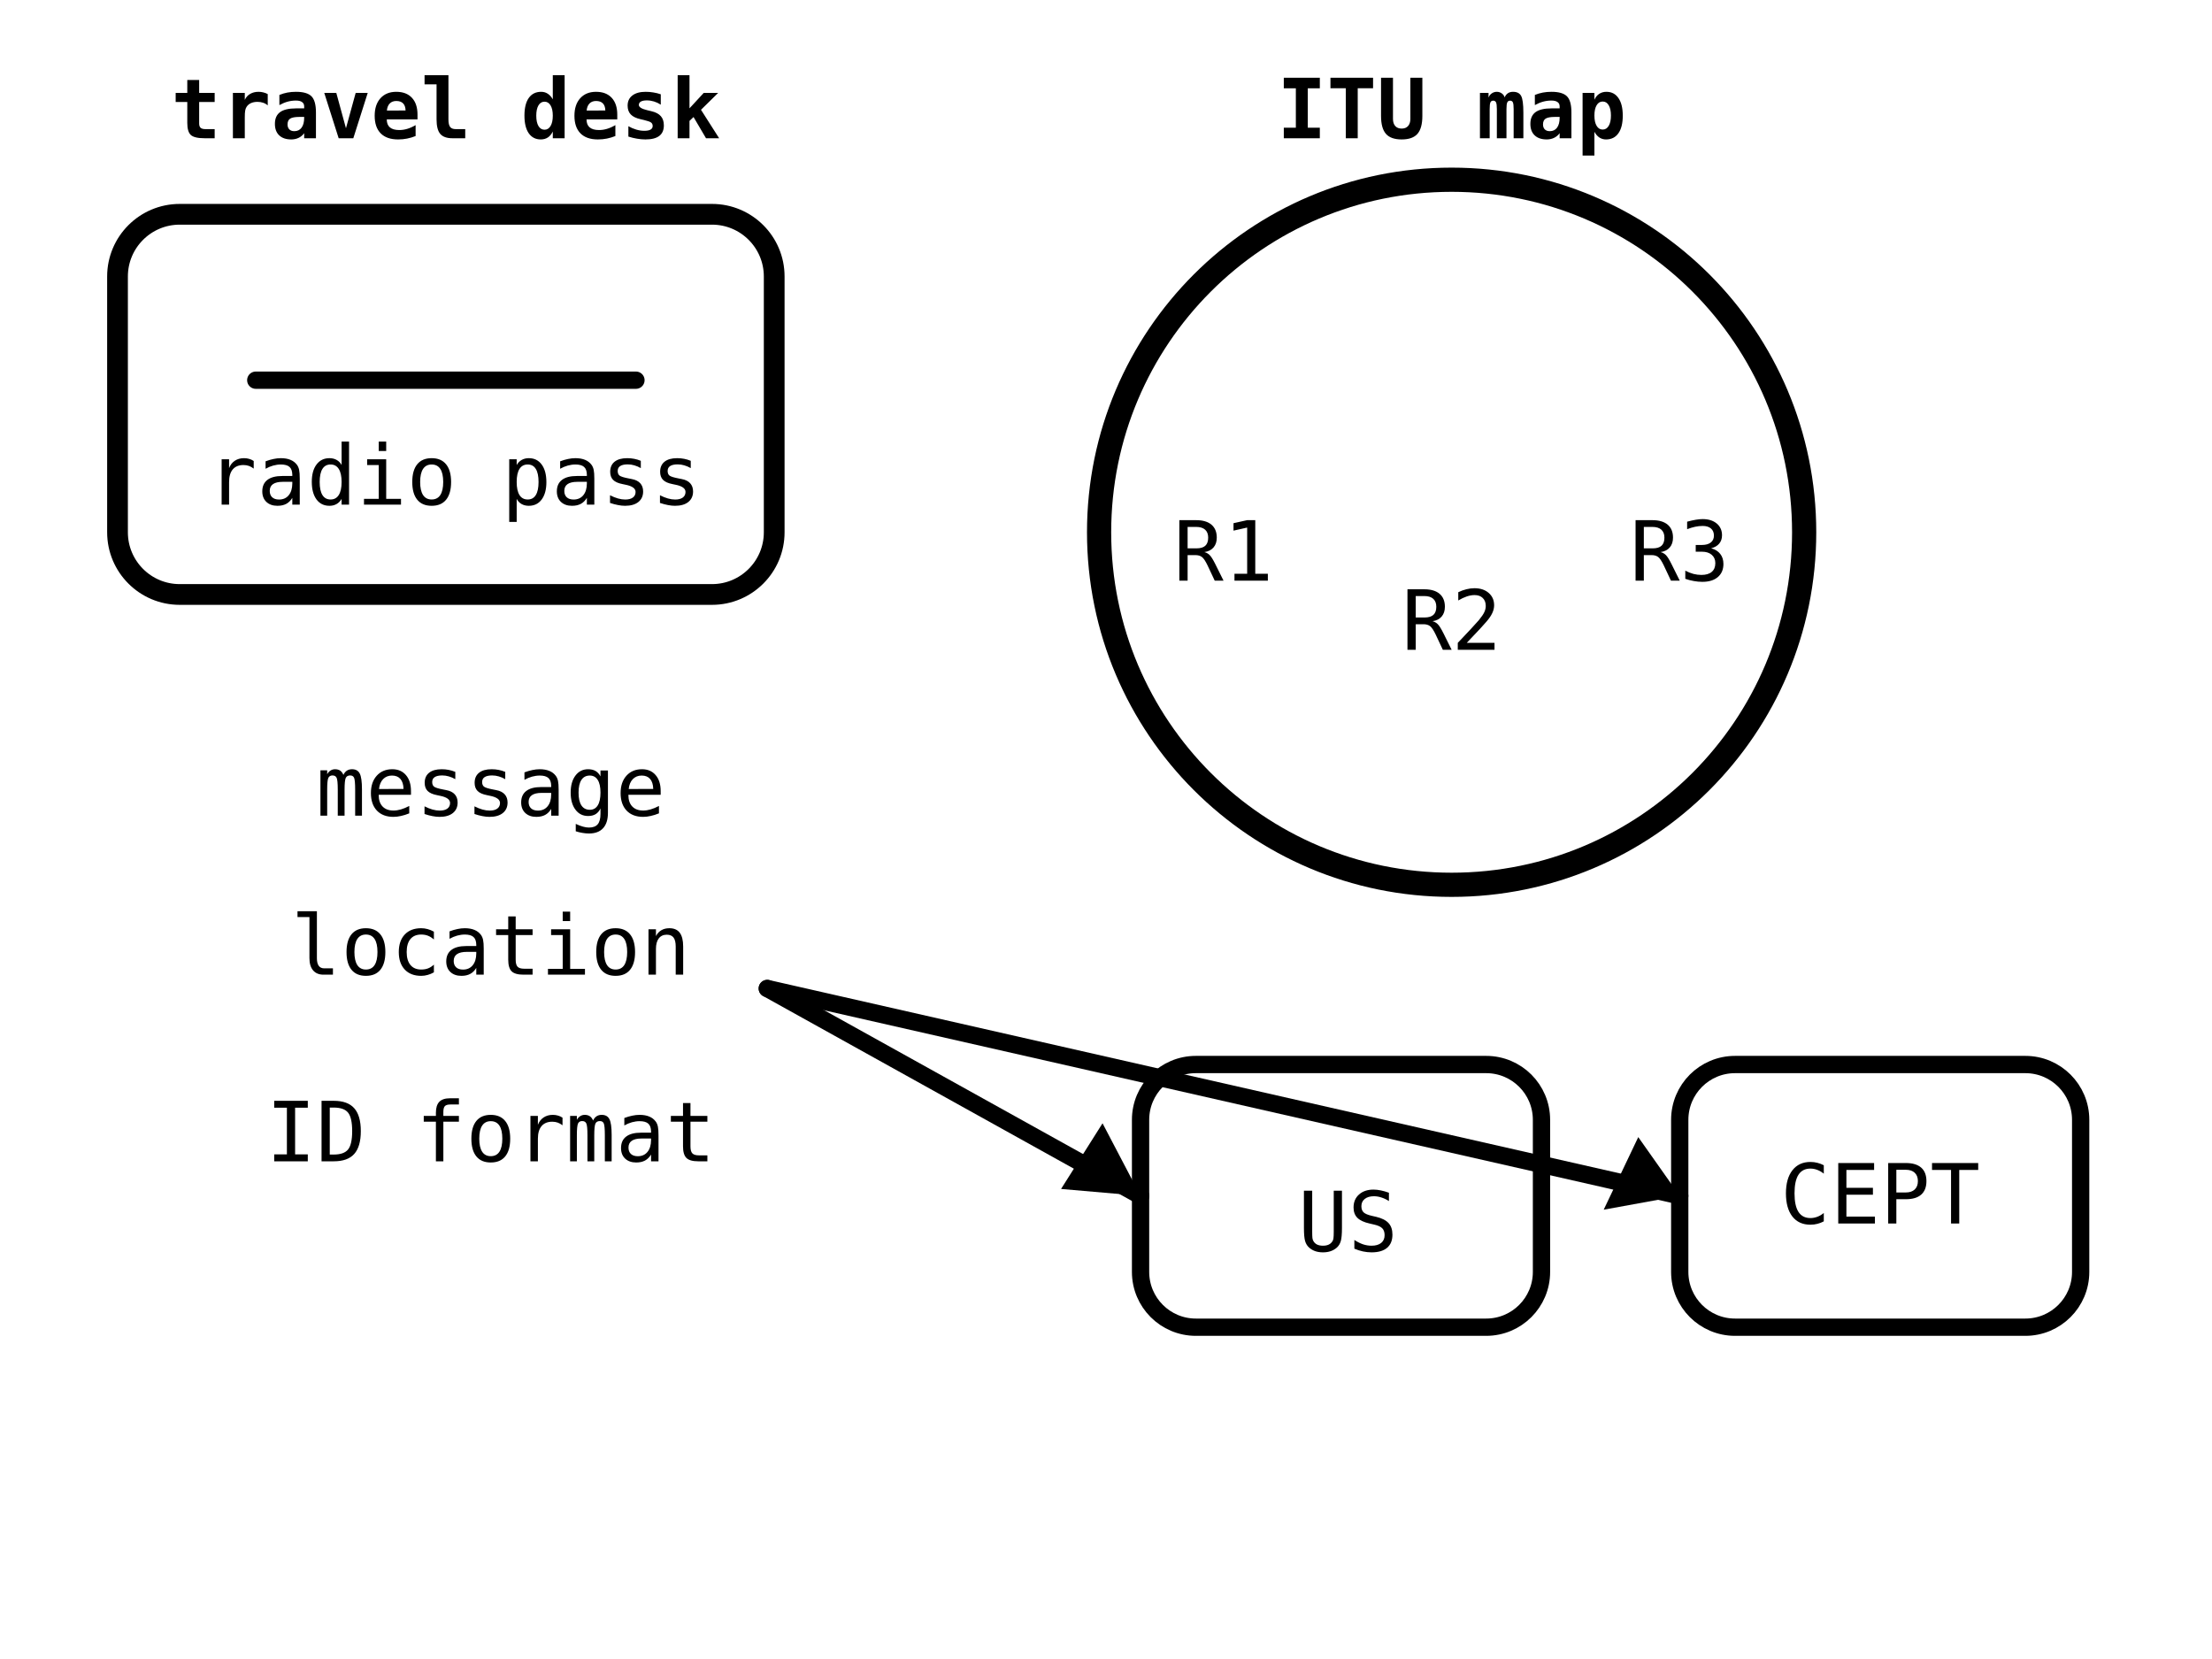
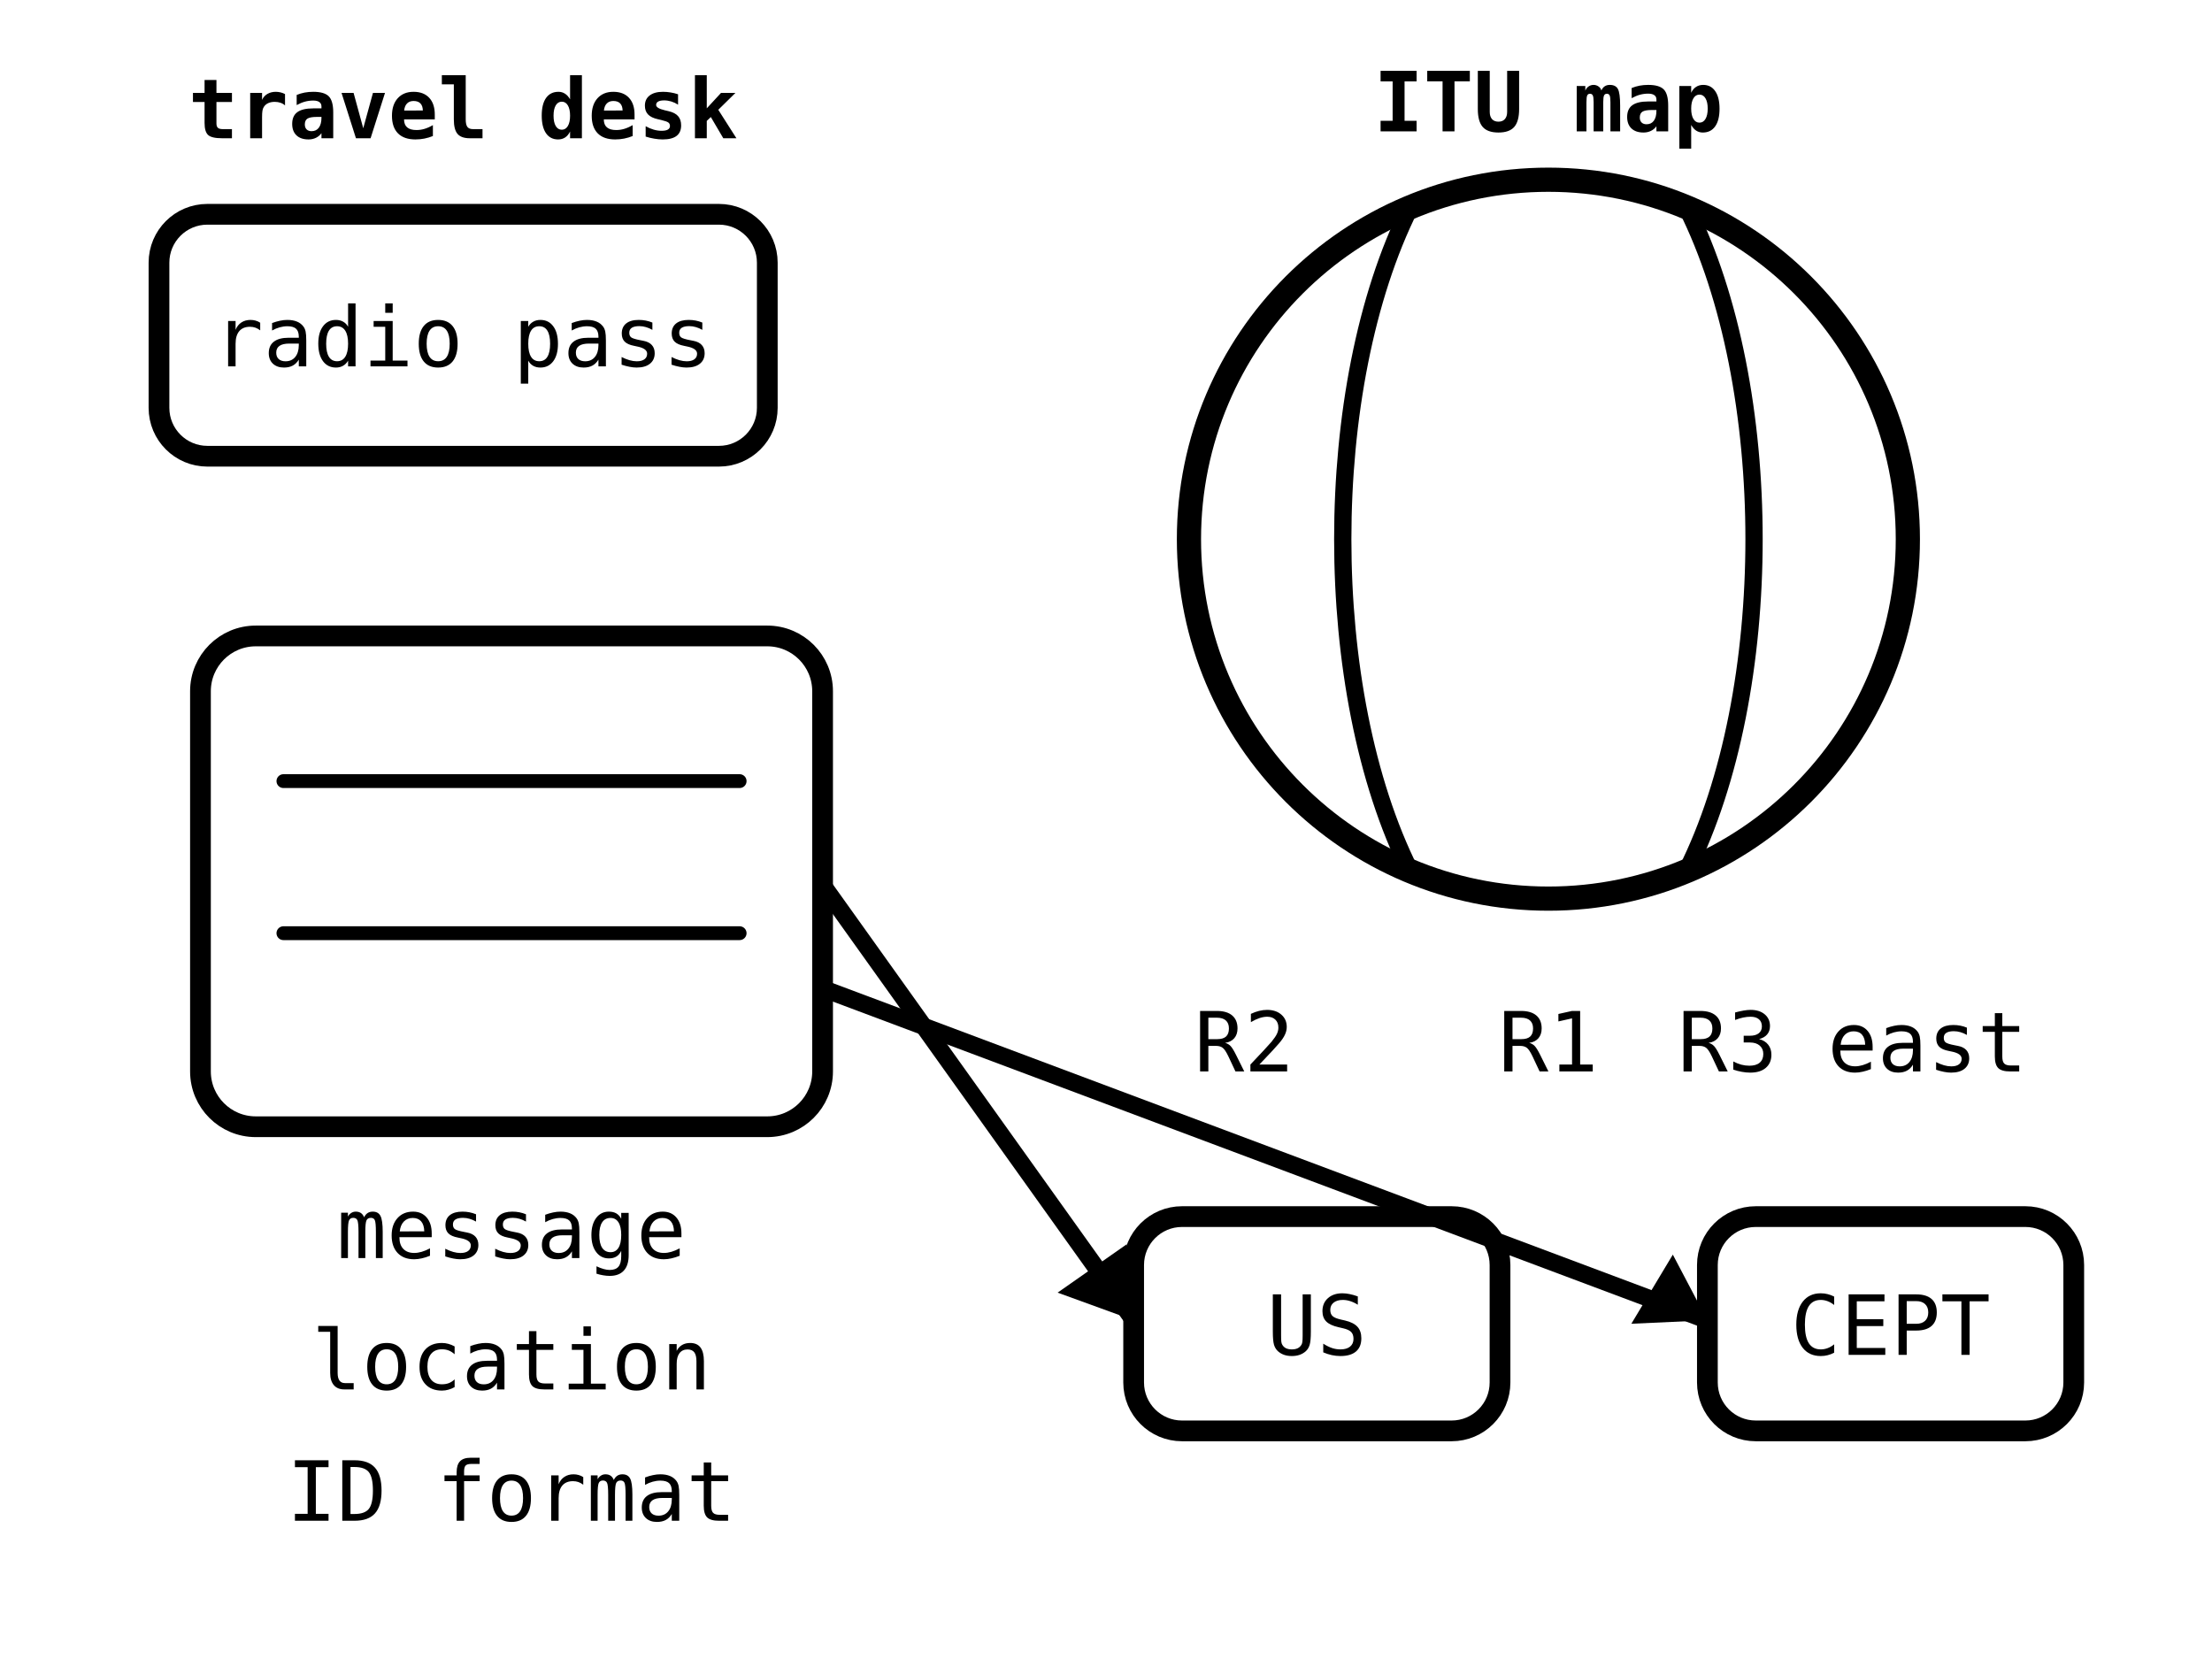
<svg xmlns="http://www.w3.org/2000/svg" id="international-location-checklist" viewBox="0 0 640 480" role="img">
  <g fill="none" stroke="currentColor" stroke-linecap="round" stroke-linejoin="round">
-     <rect x="34" y="62" width="190" height="110" rx="18" ry="18" stroke-width="6" />
-     <line x1="74" y1="110" x2="184" y2="110" stroke-width="5" />
-     <circle cx="420" cy="154" r="102" stroke-width="7" />
-     <rect x="330" y="308" width="116" height="76" rx="16" ry="16" stroke-width="5" />
-     <rect x="486" y="308" width="116" height="76" rx="16" ry="16" stroke-width="5" />
-     <line x1="222" y1="286" x2="330" y2="346" stroke-width="5" />
-     <polygon points="330,346 307,344 319,325" fill="currentColor" stroke="none" />
-     <line x1="222" y1="286" x2="486" y2="346" stroke-width="5" />
-     <polygon points="486,346 464,350 474,329" fill="currentColor" stroke="none" />
+     <rect x="46" y="62" width="176" height="70" rx="14" ry="14" stroke-width="6" />
+     <rect x="58" y="184" width="180" height="142" rx="16" ry="16" stroke-width="6" />
+     <line x1="82" y1="226" x2="214" y2="226" stroke-width="4" />
+     <line x1="82" y1="270" x2="214" y2="270" stroke-width="4" />
+     <circle cx="448" cy="156" r="104" stroke-width="7" />
+     <path d="M408 60 C382 112 382 200 408 252" stroke-width="5" />
+     <path d="M488 60 C514 112 514 200 488 252" stroke-width="5" />
+     <rect x="328" y="352" width="106" height="62" rx="14" ry="14" stroke-width="6" />
+     <rect x="494" y="352" width="106" height="62" rx="14" ry="14" stroke-width="6" />
+     <line x1="238" y1="256" x2="328" y2="382" stroke-width="5" />
+     <polygon points="328,382 306,374 326,360" fill="currentColor" stroke="none" />
+     <line x1="238" y1="286" x2="494" y2="382" stroke-width="5" />
+     <polygon points="494,382 472,383 484,363" fill="currentColor" stroke="none" />
  </g>
  <g fill="currentColor" font-family="ui-monospace, SFMono-Regular, Menlo, Consolas, monospace" text-anchor="middle">
-     <text x="129" y="40" font-size="24" font-weight="700">travel desk</text>
-     <text x="96" y="146" font-size="24">radio</text>
-     <text x="174" y="146" font-size="24">pass</text>
-     <text x="142" y="236" font-size="24">message</text>
-     <text x="142" y="282" font-size="24">location</text>
-     <text x="142" y="336" font-size="24">ID format</text>
-     <text x="420" y="40" font-size="24" font-weight="700">ITU map</text>
-     <text x="354" y="168" font-size="24">R1</text>
-     <text x="420" y="188" font-size="24">R2</text>
-     <text x="486" y="168" font-size="24">R3</text>
-     <text x="390" y="362" font-size="24">US</text>
-     <text x="544" y="354" font-size="24">CEPT</text>
+     <text x="134" y="40" font-size="24" font-weight="700">travel desk</text>
+     <text x="134" y="106" font-size="24">radio pass</text>
+     <text x="148" y="364" font-size="24">message</text>
+     <text x="148" y="402" font-size="24">location</text>
+     <text x="148" y="440" font-size="24">ID format</text>
+     <text x="448" y="38" font-size="24" font-weight="700">ITU map</text>
+     <text x="360" y="310" font-size="24">R2</text>
+     <text x="448" y="310" font-size="24">R1</text>
+     <text x="536" y="310" font-size="24">R3 east</text>
+     <text x="381" y="392" font-size="24">US</text>
+     <text x="547" y="392" font-size="24">CEPT</text>
  </g>
</svg>
